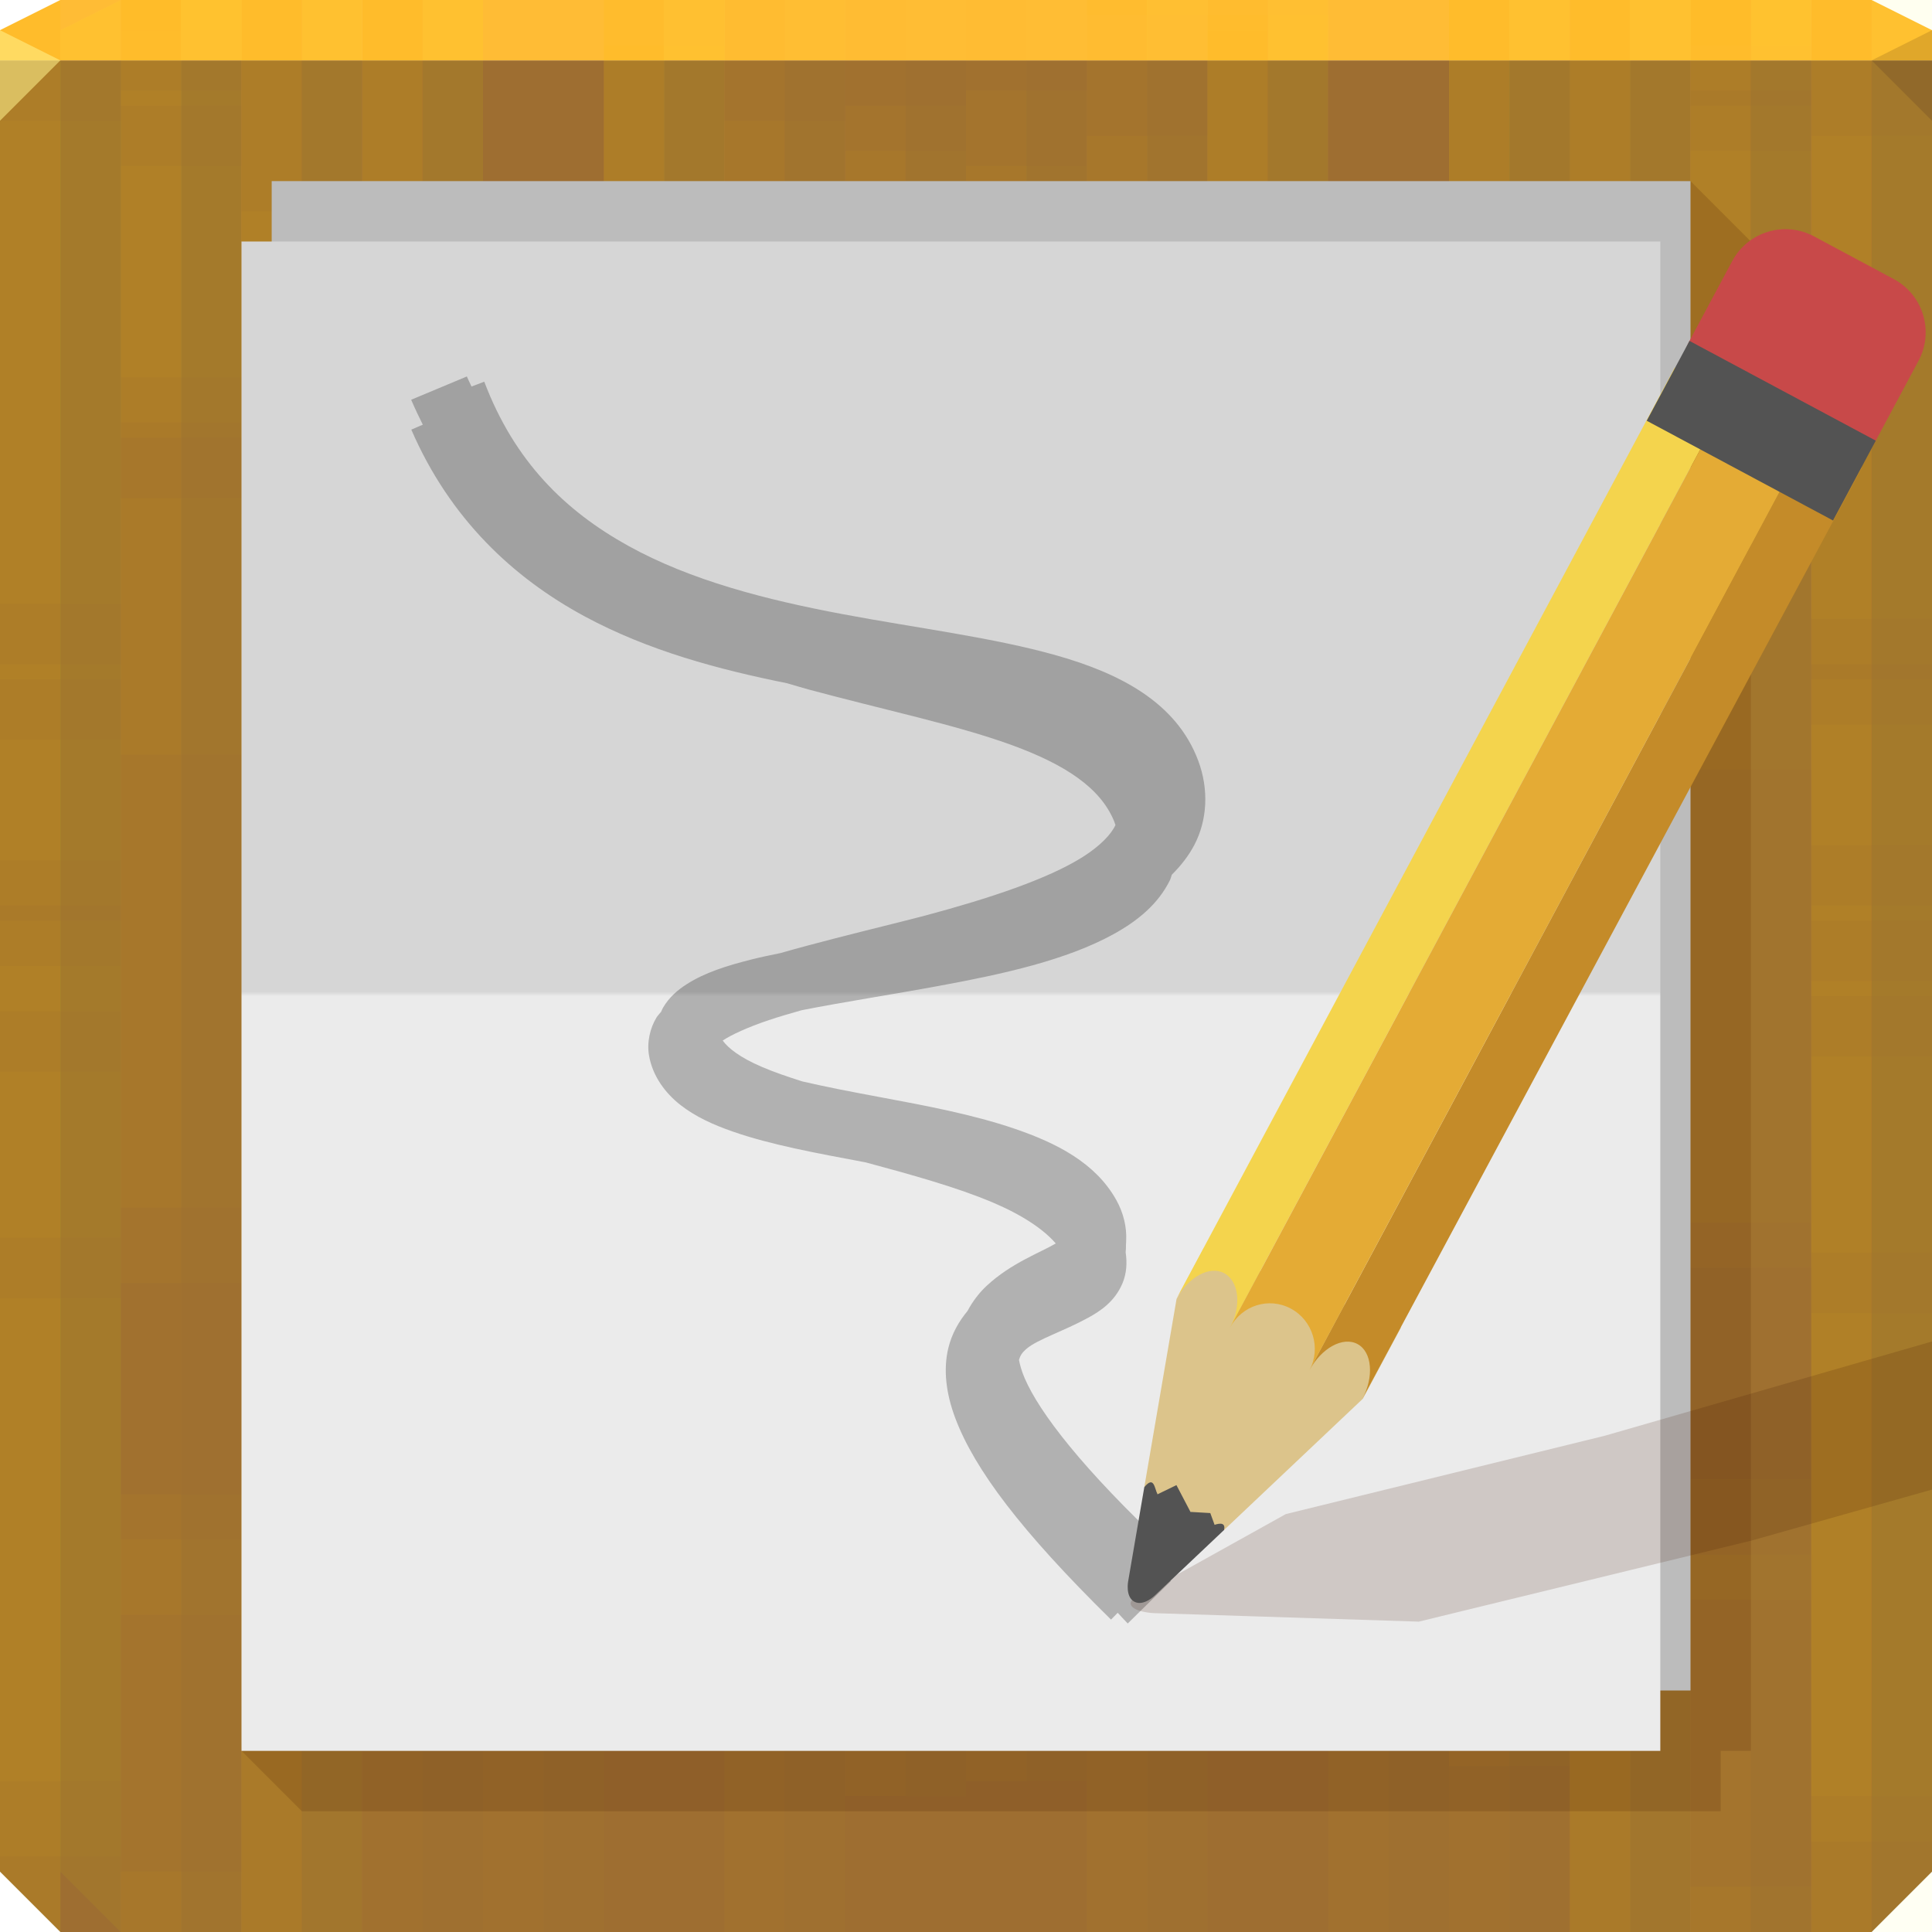
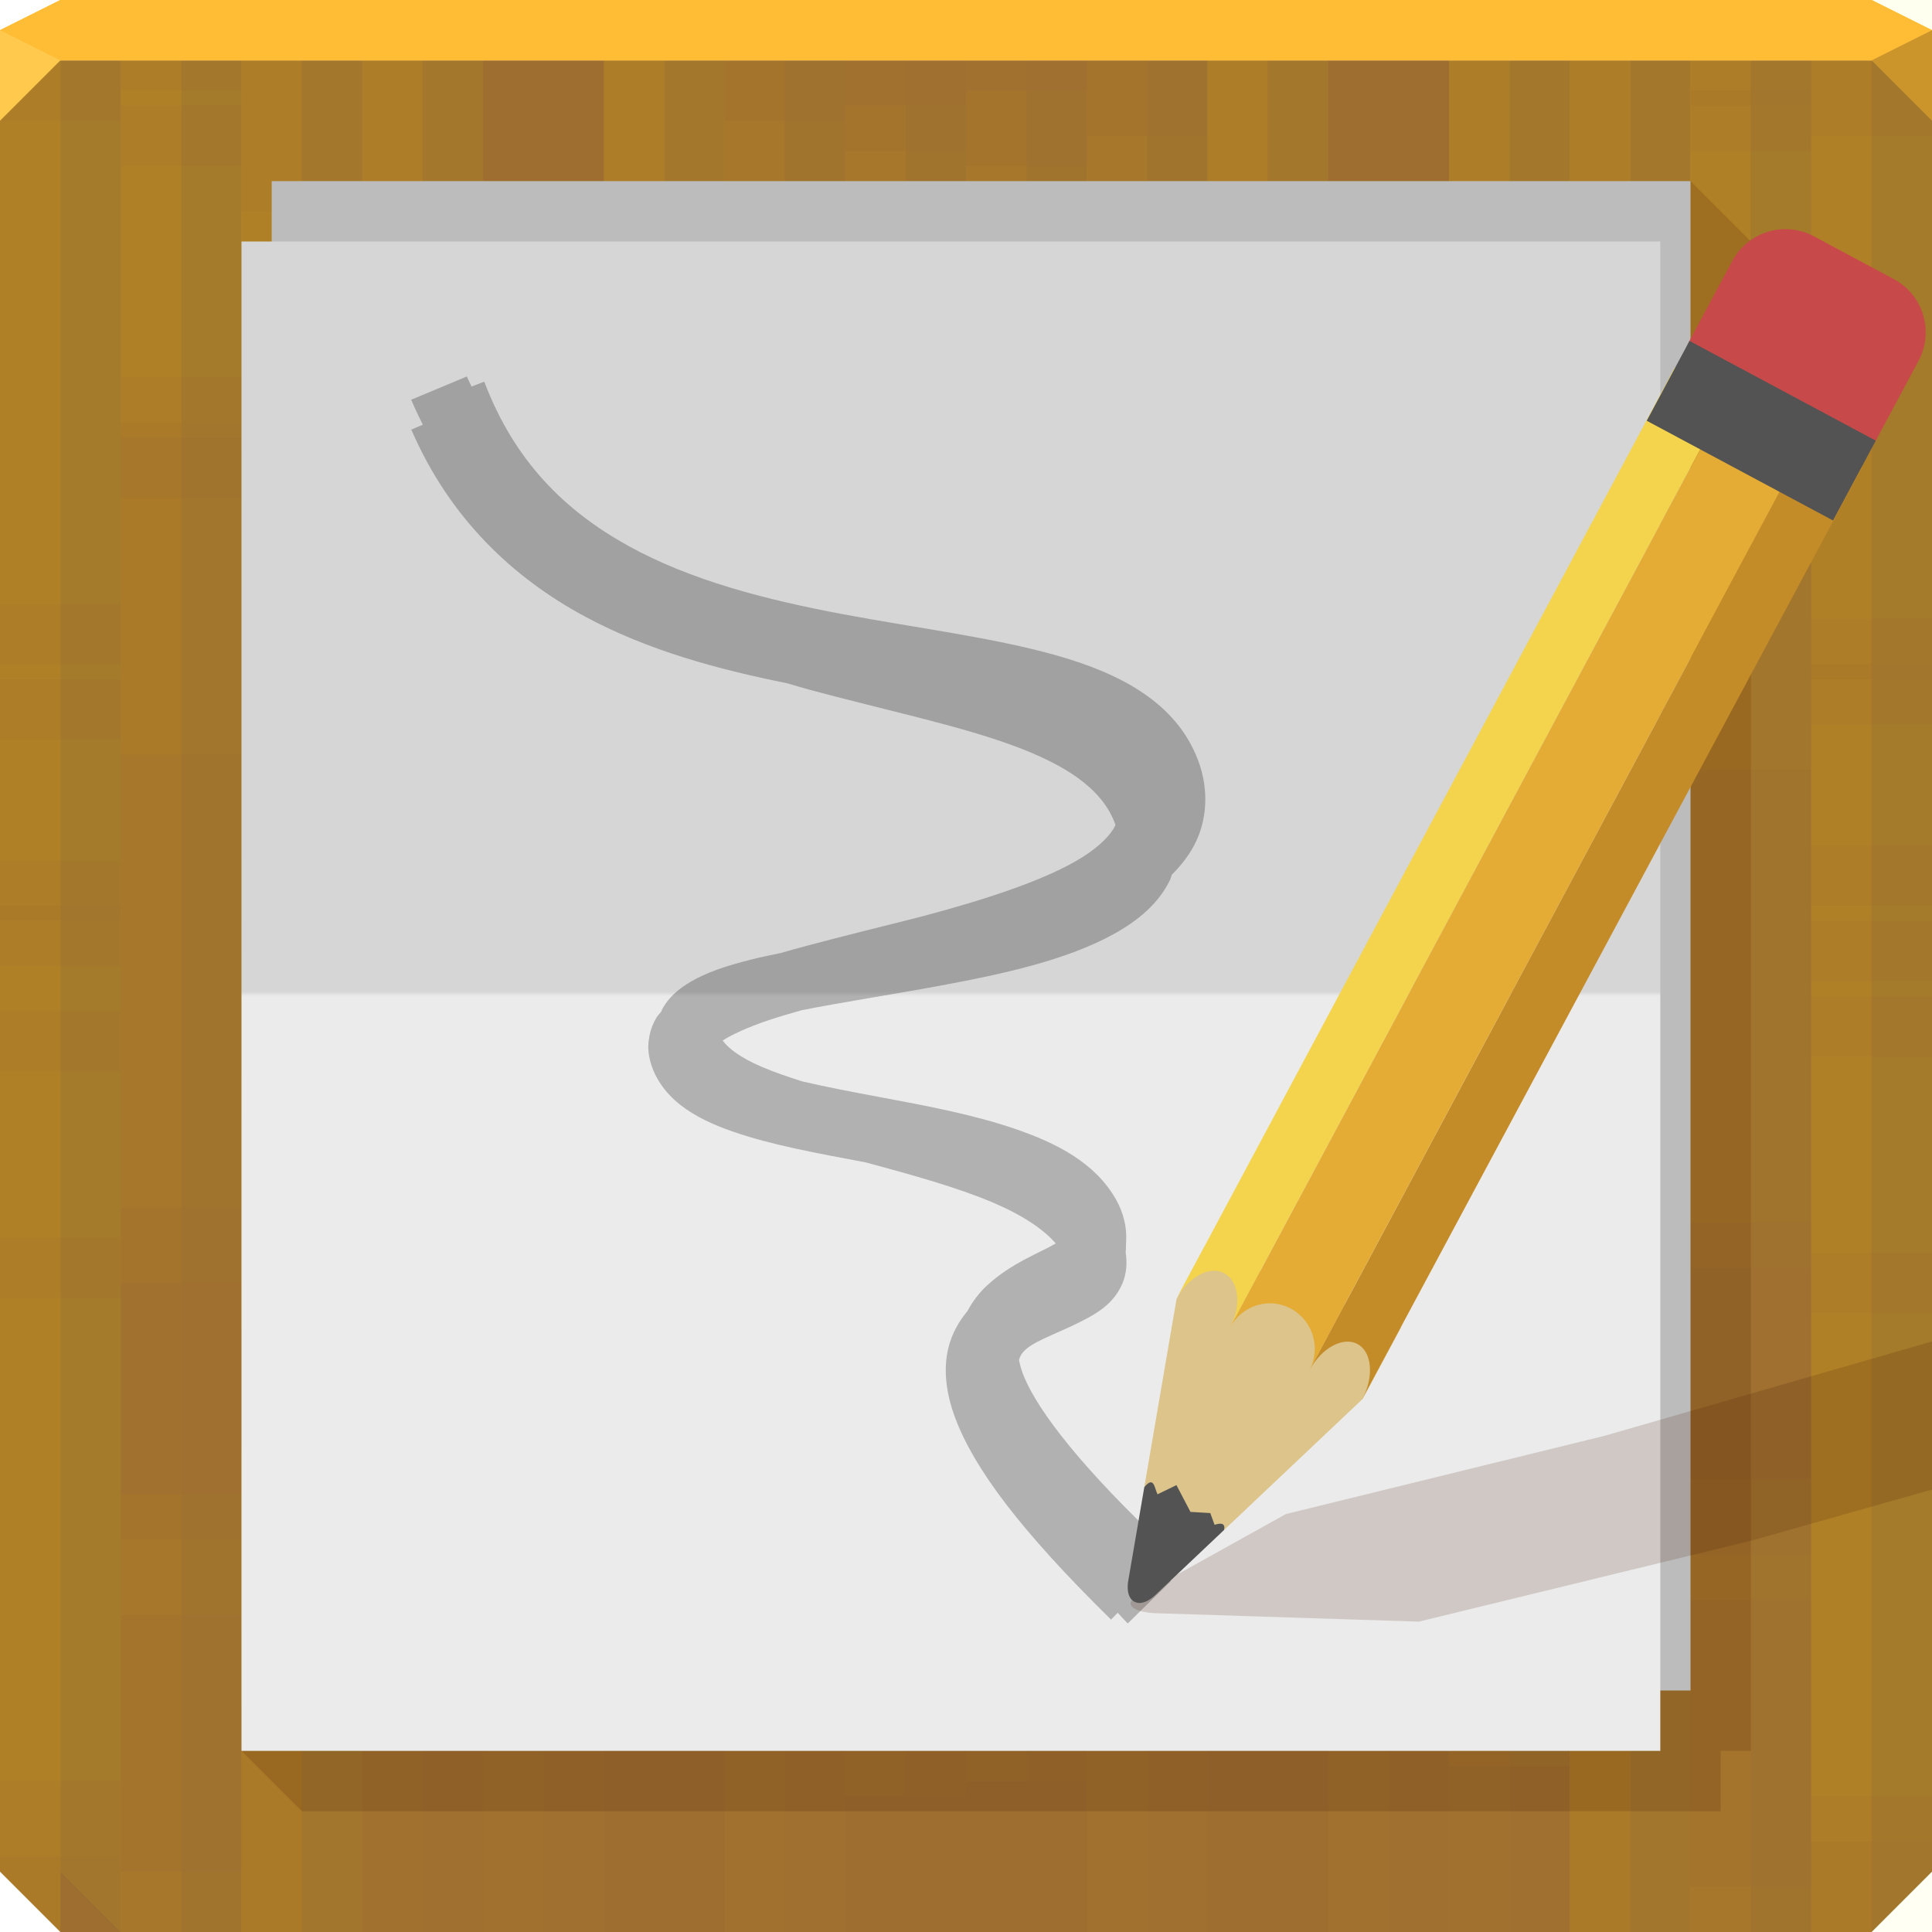
<svg xmlns="http://www.w3.org/2000/svg" xmlns:xlink="http://www.w3.org/1999/xlink" version="1.1" id="svg13094" height="64" width="64">
  <defs id="defs13096">
    <linearGradient y2="4.431" x2="32.039" y1="65.216" x1="32.039" gradientTransform="matrix(0.8225807,0,0,0.8225807,6.645161,4.354839)" gradientUnits="userSpaceOnUse" id="linearGradient4037-2" xlink:href="#linearGradient3984-8-7-3-8" />
    <linearGradient gradientTransform="matrix(0.8225807,0,0,0.8225807,6.354839,8.58871)" gradientUnits="userSpaceOnUse" id="linearGradient3984-8-7-3-8" y2="2" x2="31" y1="64" x1="31">
      <stop offset="0" style="stop-color:#ebebeb;stop-opacity:1" id="stop3099-1-3-0-1" />
      <stop offset="0.5" style="stop-color:#ebebeb;stop-opacity:1;" id="stop3875-7-3-2-0" />
      <stop offset="0.503" style="stop-color:#d6d6d6;stop-opacity:1" id="stop3873-1-0-8-5" />
      <stop offset="1" style="stop-color:#d6d6d6;stop-opacity:1" id="stop3101-06-4-6-6" />
    </linearGradient>
  </defs>
  <path id="path4095" d="m 0,2 0,32 0,28 2,2 30,0 30,0 2,-2 0,-28 0,-32 -32,0 z" style="color:#000000;display:inline;overflow:visible;visibility:visible;fill:#9e6e31;fill-opacity:1;fill-rule:nonzero;stroke:none;stroke-width:2.286;marker:none;enable-background:accumulate" />
  <path id="path4090" d="M 2,0 0,1 0,2 32,2 64,2 64,1 62,0 32,0 Z" style="color:#000000;display:inline;overflow:visible;visibility:visible;fill:#ffbc35;fill-opacity:1;fill-rule:nonzero;stroke:none;stroke-width:2.286;marker:none;enable-background:accumulate" />
-   <path style="fill:#1f0700;fill-opacity:0.138" id="path3028" d="M 64,4 62,2 64,1 Z" />
  <g id="g3933" style="fill:#ffcc00">
    <g transform="translate(0,-14.5)" id="g3863" style="fill:#ffcc00">
      <path transform="translate(0,14.5)" id="path3865" d="M 2,0 0,1 0,4 0,22.5 2,22.5 2,0 Z M 4,0 4,3.5 6,3.5 6,0 4,0 Z m 4,0 0,17.5 2,0 L 10,0 8,0 Z m 4,0 0,32.5 2,0 L 14,0 12,0 Z m 8,0 0,27.5 2,0 L 22,0 20,0 Z m 16,0 0,0.5 2,0 0,-0.5 -2,0 z m 12,0 0,19.5 2,0 L 50,0 48,0 Z m 4,0 0,33.5 2,0 L 54,0 52,0 Z m 4,0 0,14.5 2,0 L 58,0 56,0 Z m 4,0 0,30.5 2,0 L 62,0 60,0 Z m -20,0.5 0,37 2,0 0,-37 -2,0 z m -36,5 0,37 2,0 0,-37 -2,0 z m 28,0 0,37 2,0 0,-37 -2,0 z m -8,1 0,37 2,0 0,-37 -2,0 z m -8,3 0,37 2,0 0,-37 -2,0 z m 12,2 0,37 2,0 0,-37 -2,0 z m 16,5 0,37 2,0 0,-37 -2,0 z m -36,3 0,37 2,0 0,-37 -2,0 z m 28,0 0,37 2,0 0,-37 -2,0 z m 12,2 0,37 2,0 0,-37 -2,0 z m -48,3 0,9.5 0,27.5 2,0 0,-37 -2,0 z m 60,8 0,31.5 2,0 0,-31.5 -2,0 z m -8,5 0,26.5 2,0 0,-26.5 -2,0 z m 4,14 0,12.5 2,0 0,-12.5 -2,0 z" style="color:#000000;display:inline;overflow:visible;visibility:visible;fill:#ffcc00;fill-opacity:0.036;fill-rule:nonzero;stroke:none;stroke-width:1;marker:none;enable-background:accumulate" />
      <path transform="translate(0,14.5)" id="path3867" d="M 2,0 0,1 0,4 0,30 2,30 2,0 Z M 4,0 4,14 6,14 6,0 4,0 Z m 4,0 0,33 2,0 0,-33 -2,0 z m 4,0 0,19 2,0 0,-19 -2,0 z m 8,0 0,37 2,0 0,-37 -2,0 z m 20,0 0,27 2,0 0,-27 -2,0 z m 8,0 0,32 2,0 0,-32 -2,0 z m 4,0 0,17 2,0 0,-17 -2,0 z m 4,0 0,3 2,0 0,-3 -2,0 z m 4,0 0,22 2,0 0,-22 -2,0 z m -32,5 0,37 2,0 0,-37 -2,0 z m 28,0 0,37 2,0 0,-37 -2,0 z m -20,1 0,37 2,0 0,-37 -2,0 z m 8,3 0,37 2,0 0,-37 -2,0 z m -12,2 0,37 2,0 0,-37 -2,0 z m -16,5 0,37 2,0 0,-37 -2,0 z m 8,3 0,37 2,0 0,-37 -2,0 z m 28,0 0,37 2,0 0,-37 -2,0 z m -40,2 0,37 2,0 0,-37 -2,0 z m 48,3 0,37 2,0 0,-37 -2,0 z m -60,8 0,2 0,28 2,2 0,-32 -2,0 z m 8,5 0,27 2,0 0,-27 -2,0 z M 4,51 4,64 6,64 6,51 4,51 Z" style="color:#000000;display:inline;overflow:visible;visibility:visible;fill:#ffcc00;fill-opacity:0.036;fill-rule:nonzero;stroke:none;stroke-width:1;marker:none;enable-background:accumulate" />
      <path transform="translate(0,14.5)" id="path3869" d="M 2,0 0,1 0,4 0,28.5 2,28.5 2,0 Z m 2,0 0,12.5 2,0 L 6,0 4,0 Z m 4,0 0,31.5 2,0 L 10,0 8,0 Z m 4,0 0,17.5 2,0 L 14,0 12,0 Z m 8,0 0,35.5 2,0 L 22,0 20,0 Z m 20,0 0,25.5 2,0 L 42,0 40,0 Z m 8,0 0,30.5 2,0 L 50,0 48,0 Z m 4,0 0,15.5 2,0 L 54,0 52,0 Z m 4,0 0,1.5 2,0 0,-1.5 -2,0 z m 4,0 0,20.5 2,0 L 62,0 60,0 Z m -32,3.5 0,37 2,0 0,-37 -2,0 z m 28,0 0,37 2,0 0,-37 -2,0 z m -20,1 0,37 2,0 0,-37 -2,0 z m 8,3 0,37 2,0 0,-37 -2,0 z m -12,2 0,37 2,0 0,-37 -2,0 z m -16,5 0,37 2,0 0,-37 -2,0 z m 8,3 0,37 2,0 0,-37 -2,0 z m 28,0 0,37 2,0 0,-37 -2,0 z m -40,2 0,37 2,0 0,-37 -2,0 z m 48,3 0,37 2,0 0,-37 -2,0 z m -60,8 0,3.5 0,28 2,2 0,-33.5 -2,0 z m 8,5 0,28.5 2,0 0,-28.5 -2,0 z m -4,14 0,14.5 2,0 0,-14.5 -2,0 z" style="color:#000000;display:inline;overflow:visible;visibility:visible;fill:#ffcc00;fill-opacity:0.036;fill-rule:nonzero;stroke:none;stroke-width:1;marker:none;enable-background:accumulate" />
      <path transform="translate(0,14.5)" id="path3871" d="M 2,0 0,1 0,20 2,20 2,0 Z M 4,0 4,1 6,1 6,0 4,0 Z m 4,0 0,15 2,0 0,-15 -2,0 z m 4,0 0,30 2,0 0,-30 -2,0 z m 8,0 0,25 2,0 0,-25 -2,0 z m 20,0 0,35 2,0 0,-35 -2,0 z m 8,0 0,17 2,0 0,-17 -2,0 z m 4,0 0,31 2,0 0,-31 -2,0 z m 4,0 0,12 2,0 0,-12 -2,0 z m 4,0 0,28 2,0 0,-28 -2,0 z M 4,3 4,40 6,40 6,3 4,3 Z m 28,0 0,37 2,0 0,-37 -2,0 z m -8,1 0,37 2,0 0,-37 -2,0 z m -8,3 0,37 2,0 0,-37 -2,0 z m 12,2 0,37 2,0 0,-37 -2,0 z m 16,5 0,37 2,0 0,-37 -2,0 z m -36,3 0,37 2,0 0,-37 -2,0 z m 28,0 0,37 2,0 0,-37 -2,0 z m 12,2 0,37 2,0 0,-37 -2,0 z M 0,22 0,34 0,59 2,59 2,22 0,22 Z m 60,8 0,34 2,0 0,-34 -2,0 z m -8,5 0,29 2,0 0,-29 -2,0 z m 4,14 0,15 2,0 0,-15 -2,0 z" style="color:#000000;display:inline;overflow:visible;visibility:visible;fill:#ffcc00;fill-opacity:0.036;fill-rule:nonzero;stroke:none;stroke-width:1;marker:none;enable-background:accumulate" />
      <path transform="translate(0,14.5)" id="path3873" d="M 2,0 0,1 0,4 0,33.5 2,33.5 2,0 Z m 2,0 0,14.5 2,0 L 6,0 4,0 Z m 4,0 0,28.5 2,0 L 10,0 8,0 Z m 16,0 0,9.5 2,0 0,-9.5 -2,0 z m 8,0 0,6.5 2,0 0,-6.5 -2,0 z m 4,0 0,11.5 2,0 L 38,0 36,0 Z m 12,0 0,30.5 2,0 L 50,0 48,0 Z m 8,0 0,25.5 2,0 L 58,0 56,0 Z m -36,1.5 0,37 2,0 0,-37 -2,0 z m 40,3 0,37 2,0 0,-37 -2,0 z m -48,2 0,37 2,0 0,-37 -2,0 z m 40,1 0,37 2,0 0,-37 -2,0 z m -12,4 0,37 2,0 0,-37 -2,0 z m -36,5 0,37 2,0 0,-37 -2,0 z m 28,0 0,37 2,0 0,-37 -2,0 z m -8,1 0,37 2,0 0,-37 -2,0 z m -8,3 0,37 2,0 0,-37 -2,0 z m 12,2 0,37 2,0 0,-37 -2,0 z m 16,5 0,36.5 2,0 0,-36.5 -2,0 z m -36,3 0,33.5 2,0 0,-33.5 -2,0 z m 28,0 0,33.5 2,0 0,-33.5 -2,0 z m 12,2 0,31.5 2,0 0,-31.5 -2,0 z m -48,3 0,26.5 2,2 0,-28.5 -2,0 z m 60,8 0,20.5 2,0 0,-20.5 -2,0 z m -8,5 0,15.5 2,0 0,-15.5 -2,0 z m 4,14 0,1.5 2,0 0,-1.5 -2,0 z" style="color:#000000;display:inline;overflow:visible;visibility:visible;fill:#ffcc00;fill-opacity:0.036;fill-rule:nonzero;stroke:none;stroke-width:1;marker:none;enable-background:accumulate" />
      <path transform="translate(0,14.5)" id="path3875" d="M 4,0 4,25 6,25 6,0 4,0 Z m 8,0 0,30 2,0 0,-30 -2,0 z m 12,0 0,11 2,0 0,-11 -2,0 z m 4,0 0,6 2,0 0,-6 -2,0 z m 8,0 0,9 2,0 0,-9 -2,0 z m 16,0 0,28 2,0 0,-28 -2,0 z m 4,0 0,14 2,0 0,-14 -2,0 z m 4,0 0,33 2,0 0,-33 -2,0 z m -20,1 0,37 2,0 0,-37 -2,0 z M 0,4 0,34 0,41 2,41 2,4 0,4 Z m 48,2 0,37 2,0 0,-37 -2,0 z M 8,7 8,44 10,44 10,7 8,7 Z m 12,4 0,37 2,0 0,-37 -2,0 z m 8,5 0,37 2,0 0,-37 -2,0 z m 28,0 0,37 2,0 0,-37 -2,0 z m -20,1 0,37 2,0 0,-37 -2,0 z m 8,3 0,37 2,0 0,-37 -2,0 z m -12,2 0,37 2,0 0,-37 -2,0 z m -16,5 0,37 2,0 0,-37 -2,0 z m 8,3 0,34 2,0 0,-34 -2,0 z m 28,0 0,34 2,0 0,-34 -2,0 z m -40,2 0,32 2,0 0,-32 -2,0 z m 48,3 0,29 2,0 0,-29 -2,0 z M 0,43 0,62 2,64 2,43 0,43 Z m 8,5 0,16 2,0 0,-16 -2,0 z m -4,14 0,2 2,0 0,-2 -2,0 z" style="color:#000000;display:inline;overflow:visible;visibility:visible;fill:#ffcc00;fill-opacity:0.036;fill-rule:nonzero;stroke:none;stroke-width:1;marker:none;enable-background:accumulate" />
    </g>
    <g id="g3995" transform="translate(2,-14.5)" style="fill:#ffcc00">
      <path style="color:#000000;display:inline;overflow:visible;visibility:visible;fill:#ffcc00;fill-opacity:0.015;fill-rule:nonzero;stroke:none;stroke-width:1;marker:none;enable-background:accumulate" d="M 2,0 0,1 0,4 0,22.5 2,22.5 2,0 Z M 4,0 4,3.5 6,3.5 6,0 4,0 Z m 4,0 0,17.5 2,0 L 10,0 8,0 Z m 4,0 0,32.5 2,0 L 14,0 12,0 Z m 8,0 0,27.5 2,0 L 22,0 20,0 Z m 16,0 0,0.5 2,0 0,-0.5 -2,0 z m 12,0 0,19.5 2,0 L 50,0 48,0 Z m 4,0 0,33.5 2,0 L 54,0 52,0 Z m 4,0 0,14.5 2,0 L 58,0 56,0 Z m 4,0 0,30.5 2,0 L 62,0 60,0 Z m -20,0.5 0,37 2,0 0,-37 -2,0 z m -36,5 0,37 2,0 0,-37 -2,0 z m 28,0 0,37 2,0 0,-37 -2,0 z m -8,1 0,37 2,0 0,-37 -2,0 z m -8,3 0,37 2,0 0,-37 -2,0 z m 12,2 0,37 2,0 0,-37 -2,0 z m 16,5 0,37 2,0 0,-37 -2,0 z m -36,3 0,37 2,0 0,-37 -2,0 z m 28,0 0,37 2,0 0,-37 -2,0 z m 12,2 0,37 2,0 0,-37 -2,0 z m -48,3 0,9.5 0,27.5 2,0 0,-37 -2,0 z m 60,8 0,31.5 2,0 0,-31.5 -2,0 z m -8,5 0,26.5 2,0 0,-26.5 -2,0 z m 4,14 0,12.5 2,0 0,-12.5 -2,0 z" id="path4002" transform="translate(0,14.5)" />
      <path style="color:#000000;display:inline;overflow:visible;visibility:visible;fill:#ffcc00;fill-opacity:0.015;fill-rule:nonzero;stroke:none;stroke-width:1;marker:none;enable-background:accumulate" d="M 2,0 0,1 0,4 0,30 2,30 2,0 Z M 4,0 4,14 6,14 6,0 4,0 Z m 4,0 0,33 2,0 0,-33 -2,0 z m 4,0 0,19 2,0 0,-19 -2,0 z m 8,0 0,37 2,0 0,-37 -2,0 z m 20,0 0,27 2,0 0,-27 -2,0 z m 8,0 0,32 2,0 0,-32 -2,0 z m 4,0 0,17 2,0 0,-17 -2,0 z m 4,0 0,3 2,0 0,-3 -2,0 z m 4,0 0,22 2,0 0,-22 -2,0 z m -32,5 0,37 2,0 0,-37 -2,0 z m 28,0 0,37 2,0 0,-37 -2,0 z m -20,1 0,37 2,0 0,-37 -2,0 z m 8,3 0,37 2,0 0,-37 -2,0 z m -12,2 0,37 2,0 0,-37 -2,0 z m -16,5 0,37 2,0 0,-37 -2,0 z m 8,3 0,37 2,0 0,-37 -2,0 z m 28,0 0,37 2,0 0,-37 -2,0 z m -40,2 0,37 2,0 0,-37 -2,0 z m 48,3 0,37 2,0 0,-37 -2,0 z m -60,8 0,2 0,28 2,2 0,-32 -2,0 z m 8,5 0,27 2,0 0,-27 -2,0 z M 4,51 4,64 6,64 6,51 4,51 Z" id="path3998" transform="translate(0,14.5)" />
      <path style="color:#000000;display:inline;overflow:visible;visibility:visible;fill:#ffcc00;fill-opacity:0.015;fill-rule:nonzero;stroke:none;stroke-width:1;marker:none;enable-background:accumulate" d="M 2,0 0,1 0,4 0,28.5 2,28.5 2,0 Z m 2,0 0,12.5 2,0 L 6,0 4,0 Z m 4,0 0,31.5 2,0 L 10,0 8,0 Z m 4,0 0,17.5 2,0 L 14,0 12,0 Z m 8,0 0,35.5 2,0 L 22,0 20,0 Z m 20,0 0,25.5 2,0 L 42,0 40,0 Z m 8,0 0,30.5 2,0 L 50,0 48,0 Z m 4,0 0,15.5 2,0 L 54,0 52,0 Z m 4,0 0,1.5 2,0 0,-1.5 -2,0 z m 4,0 0,20.5 2,0 L 62,0 60,0 Z m -32,3.5 0,37 2,0 0,-37 -2,0 z m 28,0 0,37 2,0 0,-37 -2,0 z m -20,1 0,37 2,0 0,-37 -2,0 z m 8,3 0,37 2,0 0,-37 -2,0 z m -12,2 0,37 2,0 0,-37 -2,0 z m -16,5 0,37 2,0 0,-37 -2,0 z m 8,3 0,37 2,0 0,-37 -2,0 z m 28,0 0,37 2,0 0,-37 -2,0 z m -40,2 0,37 2,0 0,-37 -2,0 z m 48,3 0,37 2,0 0,-37 -2,0 z m -60,8 0,3.5 0,28 2,2 0,-33.5 -2,0 z m 8,5 0,28.5 2,0 0,-28.5 -2,0 z m -4,14 0,14.5 2,0 0,-14.5 -2,0 z" id="path4004" transform="translate(0,14.5)" />
      <path style="color:#000000;display:inline;overflow:visible;visibility:visible;fill:#ffcc00;fill-opacity:0.015;fill-rule:nonzero;stroke:none;stroke-width:1;marker:none;enable-background:accumulate" d="M 2,0 0,1 0,20 2,20 2,0 Z M 4,0 4,1 6,1 6,0 4,0 Z m 4,0 0,15 2,0 0,-15 -2,0 z m 4,0 0,30 2,0 0,-30 -2,0 z m 8,0 0,25 2,0 0,-25 -2,0 z m 20,0 0,35 2,0 0,-35 -2,0 z m 8,0 0,17 2,0 0,-17 -2,0 z m 4,0 0,31 2,0 0,-31 -2,0 z m 4,0 0,12 2,0 0,-12 -2,0 z m 4,0 0,28 2,0 0,-28 -2,0 z M 4,3 4,40 6,40 6,3 4,3 Z m 28,0 0,37 2,0 0,-37 -2,0 z m -8,1 0,37 2,0 0,-37 -2,0 z m -8,3 0,37 2,0 0,-37 -2,0 z m 12,2 0,37 2,0 0,-37 -2,0 z m 16,5 0,37 2,0 0,-37 -2,0 z m -36,3 0,37 2,0 0,-37 -2,0 z m 28,0 0,37 2,0 0,-37 -2,0 z m 12,2 0,37 2,0 0,-37 -2,0 z M 0,22 0,34 0,59 2,59 2,22 0,22 Z m 60,8 0,34 2,0 0,-34 -2,0 z m -8,5 0,29 2,0 0,-29 -2,0 z m 4,14 0,15 2,0 0,-15 -2,0 z" id="path4000" transform="translate(0,14.5)" />
      <path style="color:#000000;display:inline;overflow:visible;visibility:visible;fill:#ffcc00;fill-opacity:0.015;fill-rule:nonzero;stroke:none;stroke-width:1;marker:none;enable-background:accumulate" d="M 2,0 0,1 0,4 0,33.5 2,33.5 2,0 Z m 2,0 0,14.5 2,0 L 6,0 4,0 Z m 4,0 0,28.5 2,0 L 10,0 8,0 Z m 16,0 0,9.5 2,0 0,-9.5 -2,0 z m 8,0 0,6.5 2,0 0,-6.5 -2,0 z m 4,0 0,11.5 2,0 L 38,0 36,0 Z m 12,0 0,30.5 2,0 L 50,0 48,0 Z m 8,0 0,25.5 2,0 L 58,0 56,0 Z m -36,1.5 0,37 2,0 0,-37 -2,0 z m 40,3 0,37 2,0 0,-37 -2,0 z m -48,2 0,37 2,0 0,-37 -2,0 z m 40,1 0,37 2,0 0,-37 -2,0 z m -12,4 0,37 2,0 0,-37 -2,0 z m -36,5 0,37 2,0 0,-37 -2,0 z m 28,0 0,37 2,0 0,-37 -2,0 z m -8,1 0,37 2,0 0,-37 -2,0 z m -8,3 0,37 2,0 0,-37 -2,0 z m 12,2 0,37 2,0 0,-37 -2,0 z m 16,5 0,36.5 2,0 0,-36.5 -2,0 z m -36,3 0,33.5 2,0 0,-33.5 -2,0 z m 28,0 0,33.5 2,0 0,-33.5 -2,0 z m 12,2 0,31.5 2,0 0,-31.5 -2,0 z m -48,3 0,26.5 2,2 0,-28.5 -2,0 z m 60,8 0,20.5 2,0 0,-20.5 -2,0 z m -8,5 0,15.5 2,0 0,-15.5 -2,0 z m 4,14 0,1.5 2,0 0,-1.5 -2,0 z" id="path4006" transform="translate(0,14.5)" />
      <path style="color:#000000;display:inline;overflow:visible;visibility:visible;fill:#ffcc00;fill-opacity:0.015;fill-rule:nonzero;stroke:none;stroke-width:1;marker:none;enable-background:accumulate" d="M 4,0 4,25 6,25 6,0 4,0 Z m 8,0 0,30 2,0 0,-30 -2,0 z m 12,0 0,11 2,0 0,-11 -2,0 z m 4,0 0,6 2,0 0,-6 -2,0 z m 8,0 0,9 2,0 0,-9 -2,0 z m 16,0 0,28 2,0 0,-28 -2,0 z m 4,0 0,14 2,0 0,-14 -2,0 z m 4,0 0,33 2,0 0,-33 -2,0 z m -20,1 0,37 2,0 0,-37 -2,0 z M 0,4 0,34 0,41 2,41 2,4 0,4 Z m 48,2 0,37 2,0 0,-37 -2,0 z M 8,7 8,44 10,44 10,7 8,7 Z m 12,4 0,37 2,0 0,-37 -2,0 z m 8,5 0,37 2,0 0,-37 -2,0 z m 28,0 0,37 2,0 0,-37 -2,0 z m -20,1 0,37 2,0 0,-37 -2,0 z m 8,3 0,37 2,0 0,-37 -2,0 z m -12,2 0,37 2,0 0,-37 -2,0 z m -16,5 0,37 2,0 0,-37 -2,0 z m 8,3 0,34 2,0 0,-34 -2,0 z m 28,0 0,34 2,0 0,-34 -2,0 z m -40,2 0,32 2,0 0,-32 -2,0 z m 48,3 0,29 2,0 0,-29 -2,0 z M 0,43 0,62 2,64 2,43 0,43 Z m 8,5 0,16 2,0 0,-16 -2,0 z m -4,14 0,2 2,0 0,-2 -2,0 z" id="path3988" transform="translate(0,14.5)" />
    </g>
  </g>
-   <path style="fill:#fff38e;fill-opacity:0.552;fill-rule:nonzero" d="M 0,1 0,4 2,2 Z" id="path4298" />
  <path id="path3960-6" d="m 11,8 0,2 -1,0 -2,48 2,2 47,0 0,-2 1,0 0,-50 -2,-2 z" style="opacity:1;fill:#421300;fill-opacity:0.164;fill-rule:nonzero;stroke-width:1;stroke-linecap:butt;stroke-linejoin:miter;stroke-miterlimit:4;stroke-dasharray:none;stroke-dashoffset:0;stroke-opacity:1" />
  <path style="color:#000000;display:inline;overflow:visible;visibility:visible;fill:#bcbcbc;fill-opacity:1;fill-rule:nonzero;stroke-width:1;stroke-linecap:butt;stroke-linejoin:miter;stroke-miterlimit:4;stroke-dasharray:none;stroke-dashoffset:0;stroke-opacity:1;marker:none;enable-background:accumulate" id="path3960" d="M 9,6 56,6 56,56 9,56 Z" />
  <path style="color:#000000;display:inline;overflow:visible;visibility:visible;fill:url(#linearGradient4037-2);fill-opacity:1;fill-rule:nonzero;stroke-width:1;stroke-linecap:butt;stroke-linejoin:miter;stroke-miterlimit:4;stroke-dasharray:none;stroke-dashoffset:0;stroke-opacity:1;marker:none;enable-background:accumulate" id="path3960-9" d="M 8,8 55,8 55,58 8,58 Z" />
  <g id="g3955" transform="translate(0,-1.237437)">
    <path id="path3927" transform="translate(0,1.237437)" d="m 15.465,12.471 -1.844,0.771 c 0.12,0.286 0.252,0.557 0.385,0.826 L 13.625,14.232 c 1.281,2.956 3.376,4.909 5.742,6.186 2.119,1.143 4.447,1.761 6.705,2.215 0.237,0.067 0.478,0.144 0.713,0.207 2.496,0.673 4.874,1.169 6.693,1.828 1.82,0.659 2.97,1.432 3.426,2.529 0.021,0.052 0.03,0.09 0.047,0.137 -0.146,0.307 -0.498,0.681 -1.076,1.049 -1.162,0.738 -3.133,1.385 -5.188,1.936 -0.363,0.097 -0.721,0.184 -1.086,0.277 -1.306,0.326 -2.593,0.646 -3.744,0.975 -0.324,0.068 -0.652,0.134 -0.949,0.209 -0.833,0.21 -1.55,0.435 -2.152,0.818 -0.301,0.192 -0.588,0.431 -0.795,0.787 -0.023,0.04 -0.039,0.086 -0.059,0.129 -0.051,0.066 -0.111,0.121 -0.156,0.195 -0.212,0.348 -0.322,0.82 -0.246,1.258 0.119,0.685 0.543,1.248 1.041,1.637 0.498,0.389 1.081,0.653 1.723,0.877 1.283,0.449 2.825,0.725 4.379,1.018 0.015,0.003 0.03,0.007 0.045,0.01 0.003,8.75e-4 0.006,0.001 0.01,0.002 1.502,0.405 3.011,0.822 4.205,1.33 0.963,0.41 1.667,0.881 2.07,1.35 -0.511,0.305 -1.467,0.642 -2.283,1.398 -0.243,0.225 -0.466,0.511 -0.641,0.84 -0.283,0.341 -0.521,0.751 -0.637,1.238 -0.165,0.697 -0.08,1.483 0.238,2.324 0.637,1.683 2.166,3.723 5.154,6.66 l 0.221,-0.225 c 0.12,0.124 0.207,0.226 0.332,0.354 l 1.426,-1.402 c -0.185,-0.189 -0.313,-0.339 -0.486,-0.52 l 0.455,-0.488 c -2.92,-2.727 -4.323,-4.594 -4.803,-5.703 -0.109,-0.252 -0.161,-0.446 -0.193,-0.615 0.038,-0.145 0.1,-0.246 0.258,-0.379 0.365,-0.308 1.208,-0.57 2.031,-1.02 0.412,-0.225 0.886,-0.541 1.139,-1.143 0.134,-0.32 0.158,-0.67 0.105,-1.021 0.009,-0.086 0.011,-0.172 0.01,-0.26 0.005,-0.039 0.004,-0.079 0.006,-0.119 -8.9e-5,-0.001 9e-5,-0.003 0,-0.004 0.027,-0.454 -0.092,-0.935 -0.326,-1.354 -0.688,-1.23 -1.97,-1.883 -3.361,-2.359 -1.392,-0.476 -2.97,-0.77 -4.477,-1.051 -0.912,-0.17 -1.785,-0.337 -2.568,-0.52 -0.483,-0.154 -0.94,-0.31 -1.324,-0.475 -0.751,-0.32 -1.128,-0.631 -1.309,-0.877 0.286,-0.191 0.826,-0.441 1.531,-0.678 0.327,-0.11 0.697,-0.217 1.08,-0.326 1.339,-0.266 2.964,-0.514 4.578,-0.812 2.113,-0.39 4.198,-0.848 5.766,-1.713 0.784,-0.433 1.47,-0.988 1.861,-1.785 0.028,-0.057 0.039,-0.121 0.062,-0.18 0.294,-0.292 0.55,-0.614 0.744,-0.982 0.428,-0.813 0.492,-1.835 0.129,-2.801 -0.724,-1.927 -2.594,-2.887 -4.695,-3.482 -2.101,-0.595 -4.589,-0.898 -7.094,-1.369 -2.505,-0.471 -5.013,-1.108 -7.1,-2.266 -2.086,-1.158 -3.759,-2.793 -4.76,-5.432 l -0.422,0.16 c -0.051,-0.113 -0.108,-0.218 -0.156,-0.334 z" style="color:#000000;font-style:normal;font-variant:normal;font-weight:normal;font-stretch:normal;font-size:medium;line-height:normal;font-family:sans-serif;text-indent:0;text-align:start;text-decoration:none;text-decoration-line:none;text-decoration-style:solid;text-decoration-color:#000000;letter-spacing:normal;word-spacing:normal;text-transform:none;direction:ltr;block-progression:tb;writing-mode:lr-tb;baseline-shift:baseline;text-anchor:start;white-space:normal;shape-padding:0;clip-rule:nonzero;display:inline;overflow:visible;visibility:visible;opacity:1;isolation:auto;mix-blend-mode:normal;color-interpolation:sRGB;color-interpolation-filters:linearRGB;solid-color:#000000;solid-opacity:1;fill:#000000;fill-opacity:0.249;fill-rule:nonzero;stroke:none;stroke-width:0.3;stroke-linecap:butt;stroke-linejoin:miter;stroke-miterlimit:4;stroke-dasharray:none;stroke-dashoffset:0;stroke-opacity:1;marker:none;color-rendering:auto;image-rendering:auto;shape-rendering:auto;text-rendering:auto;enable-background:accumulate" />
  </g>
  <g id="g3941" transform="translate(0,-1.237437)">
    <path style="color:#000000;display:inline;overflow:visible;visibility:visible;opacity:1;fill:#421300;fill-opacity:0.164;fill-rule:nonzero;stroke:none;stroke-width:1;stroke-linecap:butt;stroke-linejoin:miter;stroke-miterlimit:4;stroke-dasharray:none;stroke-dashoffset:0;stroke-opacity:1;marker:none;enable-background:accumulate" d="M 64,44.438 53.156,47.562 42.594,50.156 39.281,52 37.625,52.906 c 0,0 -0.31,0.167 -0.094,0.344 0.217,0.176 0.719,0.188 0.719,0.188 L 41.156,53.531 47,53.719 58.031,51.031 64,49.344 64,44.438 Z" transform="translate(0,1.237437)" id="rect3178" />
    <g id="g3203" transform="rotate(13.16292,18.37902,35.68481)">
      <g id="g4020-3" transform="rotate(15,104.9176,37.75802)">
        <path id="path4028-7" d="M 43,56 43,54.1 50,53.32 50,56 l -2,6 -3,0 z" style="fill:#dcc48b;fill-opacity:1;stroke:none" />
        <path style="color:#000000;display:inline;overflow:visible;visibility:visible;fill:#c48b29;fill-opacity:1;fill-rule:nonzero;stroke:none;stroke-width:1;marker:none;enable-background:accumulate" d="M 50.156,17.312 42.188,51.406 c 0.189,-0.807 0.775,-1.376 1.312,-1.25 0.538,0.126 0.814,0.912 0.625,1.719 l 8,-34.094 -1.969,-0.469 z" transform="rotate(-13.16292,65.01097,28.53397)" id="rect4022-4" />
        <path style="color:#000000;display:inline;overflow:visible;visibility:visible;fill:#f4d44d;fill-opacity:1;fill-rule:nonzero;stroke:none;stroke-width:1;marker:none;enable-background:accumulate" d="M 45.281,16.188 37.312,50.281 c 0.189,-0.807 0.775,-1.376 1.312,-1.25 0.538,0.126 0.845,0.881 0.656,1.688 L 47.25,16.656 45.281,16.188 Z" transform="rotate(-13.16292,65.01097,28.53397)" id="rect4024-5" />
        <path style="color:#000000;display:inline;overflow:visible;visibility:visible;fill:#e4ab35;fill-opacity:1;fill-rule:nonzero;stroke:none;stroke-width:1;marker:none;enable-background:accumulate" d="m 47.25,16.656 -7.969,34.062 c 0.189,-0.807 0.975,-1.314 1.781,-1.125 0.807,0.189 1.314,1.006 1.125,1.812 L 50.156,17.312 47.25,16.656 Z" transform="rotate(-13.16292,65.01097,28.53397)" id="rect4026-9" />
        <path id="path4036-7" d="m 45,62 1,3 c 0,0 0.154,0.5 0.5,0.5 0.346,0 0.5,-0.5 0.5,-0.5 l 1,-3 c -0.069,-0.22 -0.202,-0.162 -0.359,0 L 47.332,61.724 46.735,62 45.907,61.437 45.498,62 C 45.316,61.878 45.1,61.495 45,62 Z" style="fill:#535353;fill-opacity:1;stroke:none" />
        <rect ry="2" rx="2" y="15" x="43" height="7" width="7" id="rect4038-6" style="color:#000000;display:inline;overflow:visible;visibility:visible;fill:#c84949;fill-opacity:1;fill-rule:nonzero;stroke:none;stroke-width:1;marker:none;enable-background:accumulate" />
        <rect y="20" x="43" height="3" width="7" id="rect4040-0" style="color:#000000;display:inline;overflow:visible;visibility:visible;fill:#535353;fill-opacity:1;fill-rule:nonzero;stroke:none;stroke-width:1;marker:none;enable-background:accumulate" />
      </g>
    </g>
  </g>
+   <path id="path4090-7" d="M 2,0 0,1 0,2 32,2 64,2 64,1 62,0 32,0 z" style="color:#000000;fill:#ffbc35;fill-opacity:1;fill-rule:nonzero;stroke:none;stroke-width:2.286;marker:none;visibility:visible;display:inline;overflow:visible;enable-background:accumulate" />
+   <path style="fill:#cb952c;fill-opacity:1" id="path3028" d="M 64,4 62,2 64,1 z" />
+   <path style="fill:#ffc94e;fill-opacity:1;fill-rule:nonzero" d="M 0,1 0,4 2,2 z" id="path4298" />
</svg>
